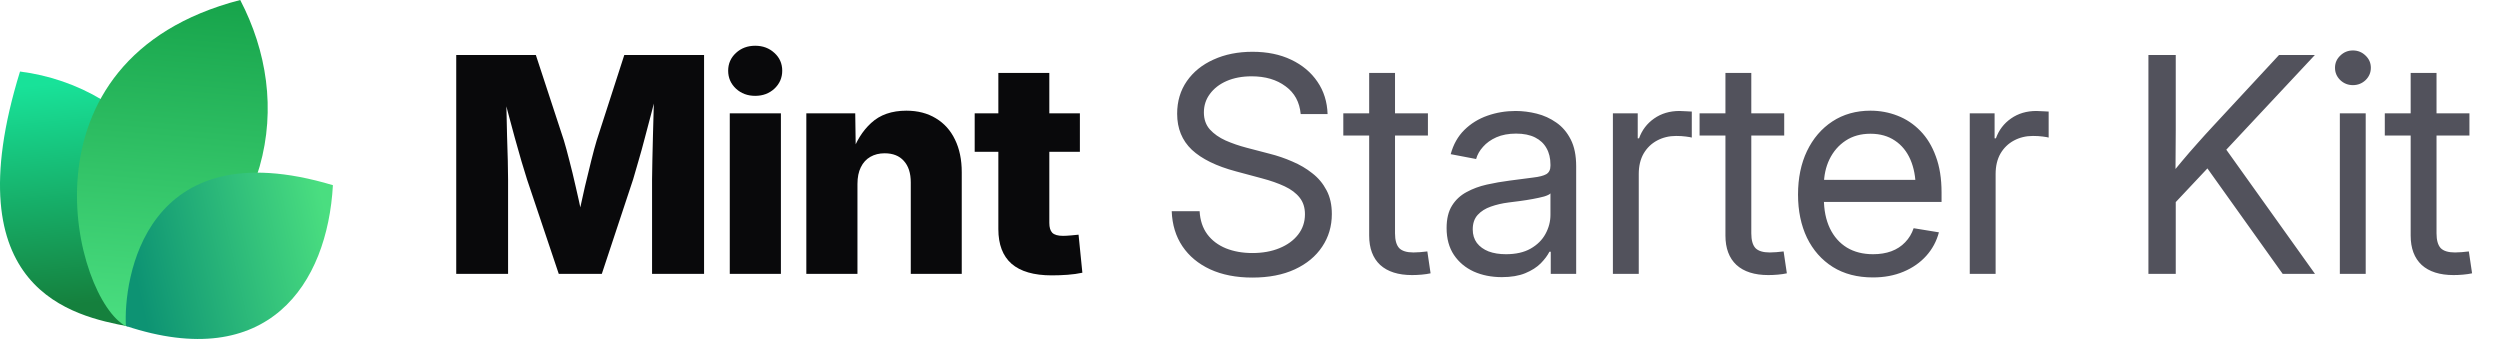
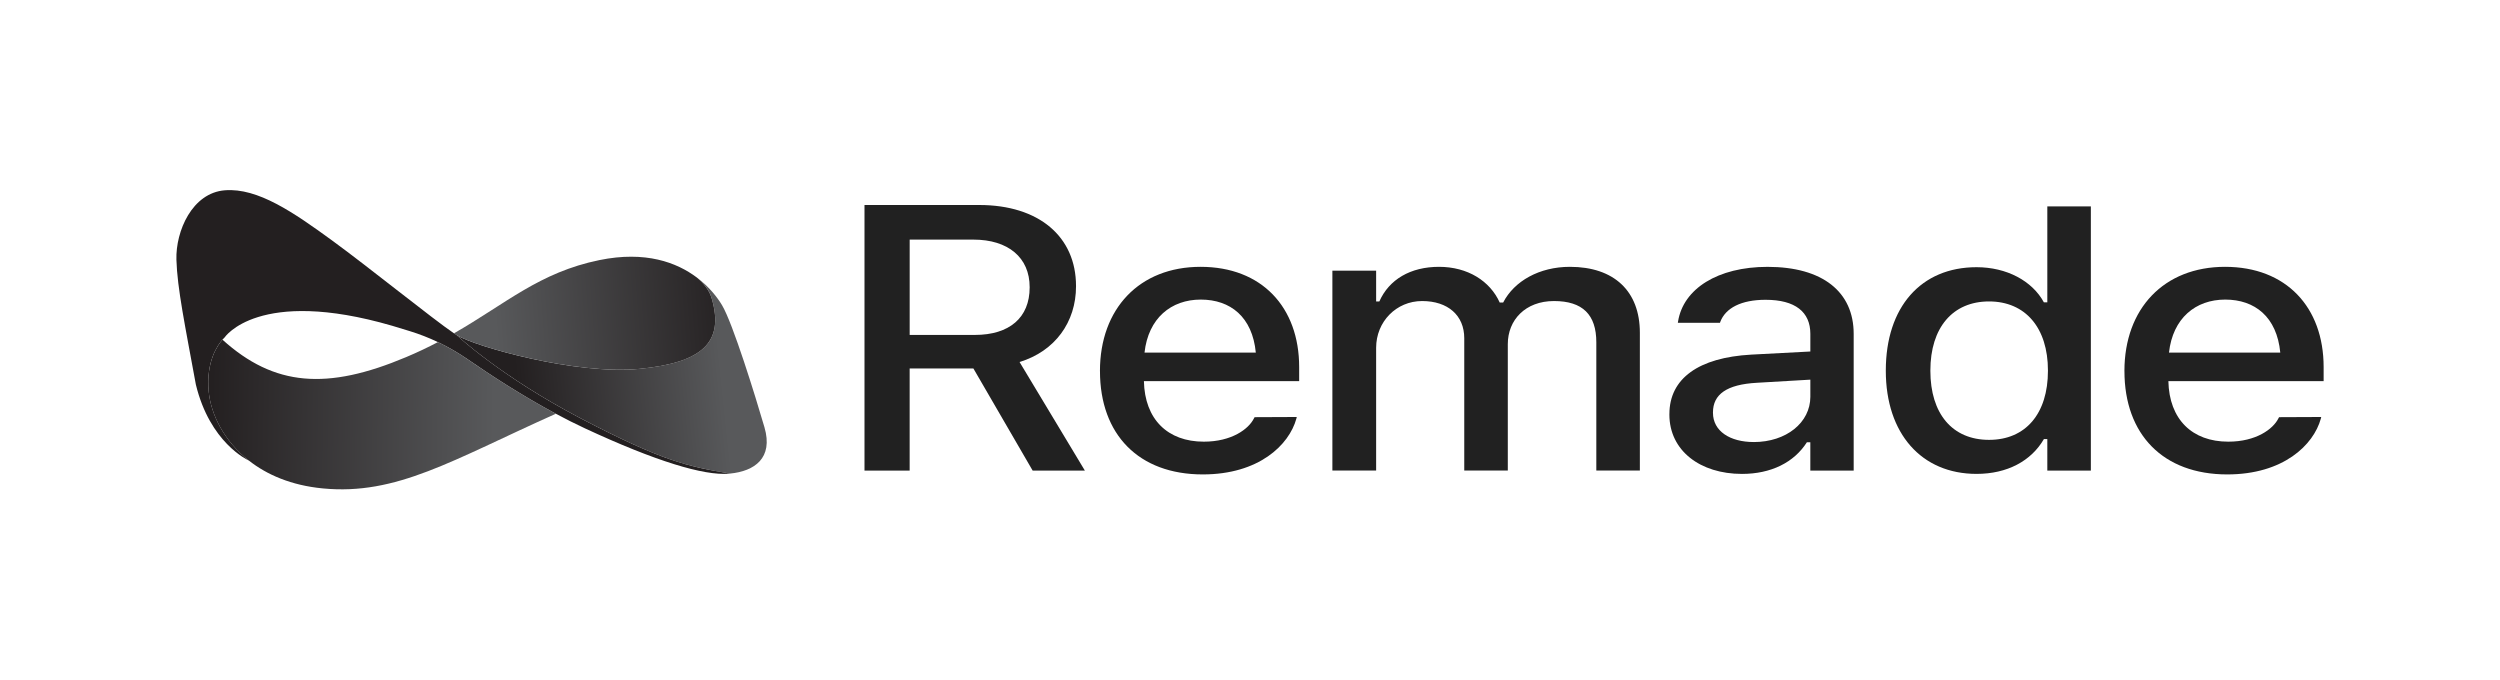
- <svg xmlns="http://www.w3.org/2000/svg" width="177" height="24" viewBox="0 0 177 24" fill="none">
-   <path d="M9.061 23.108C5.268 22.377 -3.391 20.627 1.417 5.064C9.634 6.099 16.973 14.064 9.061 23.108Z" fill="url(#paint0_linear_17557_2020)" />
-   <path d="M8.919 23.094C5.276 21.222 0.784 4.209 17.007 0C20.757 7.193 19.621 16.545 8.919 23.094Z" fill="url(#paint1_linear_17557_2020)" />
-   <path d="M8.914 23.079C8.735 19.882 10.159 9.085 23.57 13.111C23.181 20.123 18.984 26.418 8.914 23.079Z" fill="url(#paint2_linear_17557_2020)" />
-   <path d="M32.301 19.392V3.894H37.938L39.925 9.948C40.036 10.315 40.164 10.787 40.31 11.362C40.462 11.938 40.611 12.552 40.757 13.204C40.91 13.855 41.048 14.483 41.173 15.086C41.305 15.682 41.412 16.192 41.495 16.615H40.695C40.771 16.192 40.871 15.682 40.996 15.086C41.128 14.49 41.267 13.866 41.412 13.214C41.565 12.562 41.714 11.948 41.86 11.373C42.005 10.79 42.133 10.315 42.244 9.948L44.2 3.894H49.848V19.392H46.166V12.704C46.166 12.357 46.173 11.917 46.187 11.383C46.2 10.849 46.214 10.27 46.228 9.646C46.249 9.022 46.266 8.391 46.28 7.753C46.301 7.115 46.311 6.519 46.311 5.964H46.623C46.485 6.561 46.332 7.181 46.166 7.826C45.999 8.471 45.833 9.102 45.666 9.719C45.507 10.336 45.351 10.901 45.198 11.414C45.053 11.928 44.928 12.357 44.824 12.704L42.608 19.392H39.561L37.314 12.704C37.203 12.357 37.072 11.928 36.919 11.414C36.773 10.901 36.614 10.34 36.441 9.729C36.274 9.112 36.104 8.481 35.931 7.836C35.764 7.192 35.608 6.567 35.463 5.964H35.827C35.834 6.512 35.844 7.105 35.858 7.743C35.872 8.374 35.886 9.005 35.9 9.636C35.92 10.26 35.938 10.839 35.952 11.373C35.965 11.907 35.972 12.351 35.972 12.704V19.392H32.301ZM51.668 19.392V8.024H55.288V19.392H51.668ZM53.468 6.786C52.927 6.786 52.473 6.616 52.105 6.276C51.738 5.93 51.554 5.507 51.554 5.007C51.554 4.508 51.738 4.088 52.105 3.749C52.473 3.409 52.927 3.239 53.468 3.239C54.009 3.239 54.463 3.409 54.83 3.749C55.198 4.082 55.382 4.501 55.382 5.007C55.382 5.507 55.198 5.93 54.83 6.276C54.463 6.616 54.009 6.786 53.468 6.786ZM60.708 13.027V19.392H57.088V8.024H60.551L60.593 10.967H60.281C60.593 10.024 61.061 9.268 61.685 8.7C62.309 8.124 63.138 7.836 64.171 7.836C64.975 7.836 65.672 8.017 66.262 8.377C66.851 8.731 67.302 9.234 67.614 9.885C67.933 10.537 68.092 11.307 68.092 12.194V19.392H64.483V12.912C64.483 12.26 64.32 11.754 63.994 11.394C63.675 11.033 63.221 10.853 62.632 10.853C62.25 10.853 61.914 10.936 61.623 11.102C61.332 11.269 61.106 11.515 60.947 11.841C60.787 12.16 60.708 12.555 60.708 13.027ZM76.456 8.024V10.749H69.008V8.024H76.456ZM70.683 5.163H74.292V15.783C74.292 16.102 74.361 16.334 74.5 16.48C74.646 16.625 74.899 16.698 75.259 16.698C75.405 16.698 75.596 16.688 75.831 16.667C76.074 16.646 76.251 16.629 76.362 16.615L76.632 19.309C76.313 19.378 75.963 19.427 75.582 19.455C75.207 19.482 74.836 19.496 74.469 19.496C73.2 19.496 72.25 19.222 71.619 18.674C70.995 18.127 70.683 17.308 70.683 16.22V5.163Z" fill="#09090B" />
-   <path d="M88.667 19.652C87.523 19.652 86.528 19.458 85.682 19.07C84.843 18.681 84.188 18.137 83.716 17.437C83.245 16.736 82.992 15.908 82.957 14.951H84.933C84.968 15.596 85.148 16.14 85.474 16.584C85.8 17.021 86.24 17.354 86.795 17.582C87.35 17.804 87.974 17.915 88.667 17.915C89.388 17.915 90.026 17.801 90.581 17.572C91.143 17.343 91.583 17.024 91.902 16.615C92.228 16.199 92.391 15.717 92.391 15.169C92.391 14.698 92.266 14.306 92.017 13.994C91.767 13.675 91.413 13.408 90.956 13.193C90.498 12.978 89.954 12.787 89.323 12.621L87.502 12.132C86.123 11.765 85.082 11.255 84.382 10.603C83.689 9.944 83.342 9.095 83.342 8.055C83.342 7.174 83.571 6.404 84.028 5.746C84.486 5.087 85.117 4.577 85.921 4.217C86.726 3.849 87.645 3.666 88.678 3.666C89.718 3.666 90.63 3.853 91.413 4.227C92.204 4.602 92.824 5.122 93.275 5.787C93.726 6.446 93.965 7.209 93.993 8.076H92.089C92.013 7.23 91.656 6.574 91.018 6.11C90.387 5.638 89.586 5.403 88.615 5.403C87.95 5.403 87.36 5.513 86.847 5.735C86.341 5.957 85.946 6.262 85.661 6.651C85.377 7.032 85.235 7.469 85.235 7.961C85.235 8.447 85.377 8.849 85.661 9.168C85.946 9.48 86.317 9.74 86.774 9.948C87.232 10.149 87.724 10.319 88.251 10.457L89.884 10.884C90.439 11.023 90.977 11.206 91.496 11.435C92.023 11.657 92.495 11.934 92.911 12.267C93.334 12.593 93.67 12.995 93.92 13.474C94.17 13.945 94.294 14.504 94.294 15.149C94.294 16.015 94.066 16.788 93.608 17.468C93.157 18.148 92.512 18.681 91.673 19.07C90.834 19.458 89.832 19.652 88.667 19.652ZM101.097 8.024V9.594H95.106V8.024H101.097ZM96.937 5.163H98.767V16.521C98.767 17 98.865 17.347 99.059 17.562C99.26 17.77 99.6 17.874 100.078 17.874C100.21 17.874 100.366 17.867 100.546 17.853C100.733 17.832 100.903 17.815 101.056 17.801L101.285 19.351C101.097 19.392 100.886 19.423 100.65 19.444C100.414 19.465 100.189 19.475 99.974 19.475C98.996 19.475 98.244 19.236 97.717 18.758C97.197 18.272 96.937 17.579 96.937 16.677V5.163ZM106.33 19.621C105.595 19.621 104.932 19.489 104.343 19.226C103.754 18.955 103.285 18.564 102.939 18.05C102.592 17.53 102.419 16.896 102.419 16.147C102.419 15.495 102.547 14.965 102.804 14.556C103.06 14.146 103.403 13.828 103.833 13.599C104.263 13.363 104.742 13.186 105.269 13.068C105.796 12.95 106.333 12.857 106.881 12.787C107.574 12.69 108.132 12.617 108.555 12.569C108.978 12.52 109.287 12.441 109.481 12.33C109.675 12.212 109.772 12.014 109.772 11.737V11.654C109.772 11.203 109.679 10.815 109.492 10.489C109.311 10.163 109.041 9.91 108.68 9.729C108.32 9.549 107.872 9.459 107.338 9.459C106.805 9.459 106.34 9.546 105.945 9.719C105.556 9.892 105.241 10.118 104.998 10.395C104.755 10.665 104.593 10.953 104.509 11.258L102.71 10.915C102.897 10.222 103.22 9.65 103.677 9.199C104.135 8.748 104.679 8.412 105.31 8.19C105.941 7.968 106.607 7.857 107.307 7.857C107.8 7.857 108.295 7.92 108.795 8.044C109.301 8.169 109.765 8.381 110.188 8.679C110.611 8.97 110.951 9.369 111.208 9.875C111.464 10.374 111.593 11.005 111.593 11.768V19.392H109.793V17.822H109.7C109.568 18.085 109.363 18.359 109.086 18.643C108.809 18.921 108.444 19.153 107.994 19.34C107.543 19.527 106.988 19.621 106.33 19.621ZM106.621 17.998C107.321 17.998 107.904 17.867 108.368 17.603C108.84 17.333 109.19 16.986 109.419 16.563C109.654 16.133 109.772 15.682 109.772 15.211V13.692C109.703 13.769 109.554 13.841 109.325 13.911C109.096 13.973 108.829 14.032 108.524 14.088C108.226 14.143 107.921 14.192 107.609 14.233C107.304 14.275 107.033 14.309 106.798 14.337C106.354 14.393 105.938 14.49 105.549 14.628C105.168 14.76 104.86 14.954 104.624 15.211C104.388 15.467 104.27 15.811 104.27 16.241C104.27 16.615 104.367 16.934 104.561 17.198C104.762 17.461 105.04 17.662 105.393 17.801C105.747 17.933 106.156 17.998 106.621 17.998ZM114.193 19.392V8.024H115.951V9.792H116.045C116.253 9.209 116.61 8.741 117.116 8.388C117.622 8.034 118.219 7.857 118.905 7.857C119.058 7.857 119.217 7.864 119.384 7.878C119.55 7.885 119.682 7.892 119.779 7.899V9.74C119.716 9.719 119.578 9.695 119.363 9.667C119.155 9.639 118.922 9.625 118.666 9.625C118.174 9.625 117.726 9.733 117.324 9.948C116.922 10.163 116.603 10.471 116.367 10.874C116.138 11.276 116.024 11.758 116.024 12.319V19.392H114.193ZM126.322 8.024V9.594H120.33V8.024H126.322ZM122.161 5.163H123.992V16.521C123.992 17 124.089 17.347 124.283 17.562C124.484 17.77 124.824 17.874 125.302 17.874C125.434 17.874 125.59 17.867 125.77 17.853C125.958 17.832 126.127 17.815 126.28 17.801L126.509 19.351C126.322 19.392 126.11 19.423 125.874 19.444C125.639 19.465 125.413 19.475 125.198 19.475C124.221 19.475 123.468 19.236 122.941 18.758C122.421 18.272 122.161 17.579 122.161 16.677V5.163ZM132.604 19.642C131.502 19.642 130.555 19.396 129.765 18.903C128.974 18.404 128.364 17.714 127.934 16.834C127.511 15.946 127.3 14.927 127.3 13.775C127.3 12.611 127.511 11.584 127.934 10.697C128.364 9.802 128.964 9.102 129.734 8.596C130.51 8.089 131.408 7.836 132.428 7.836C133.1 7.836 133.738 7.954 134.341 8.19C134.952 8.426 135.489 8.783 135.954 9.261C136.425 9.74 136.793 10.343 137.056 11.071C137.327 11.792 137.462 12.645 137.462 13.63V14.296H128.433V12.735H136.463L135.631 13.297C135.631 12.541 135.506 11.876 135.257 11.3C135.007 10.725 134.643 10.277 134.165 9.958C133.686 9.632 133.107 9.469 132.428 9.469C131.748 9.469 131.162 9.632 130.67 9.958C130.177 10.284 129.796 10.725 129.526 11.279C129.262 11.827 129.13 12.441 129.13 13.12V14.046C129.13 14.864 129.273 15.572 129.557 16.168C129.841 16.757 130.243 17.211 130.763 17.53C131.283 17.842 131.901 17.998 132.615 17.998C133.093 17.998 133.523 17.929 133.905 17.79C134.293 17.645 134.619 17.433 134.882 17.156C135.153 16.879 135.354 16.546 135.486 16.157L137.275 16.449C137.108 17.08 136.81 17.634 136.38 18.113C135.95 18.591 135.413 18.966 134.768 19.236C134.123 19.507 133.402 19.642 132.604 19.642ZM139.459 19.392V8.024H141.217V9.792H141.311C141.519 9.209 141.876 8.741 142.382 8.388C142.888 8.034 143.485 7.857 144.171 7.857C144.324 7.857 144.483 7.864 144.649 7.878C144.816 7.885 144.948 7.892 145.045 7.899V9.74C144.982 9.719 144.844 9.695 144.629 9.667C144.421 9.639 144.188 9.625 143.932 9.625C143.439 9.625 142.992 9.733 142.59 9.948C142.188 10.163 141.869 10.471 141.633 10.874C141.404 11.276 141.29 11.758 141.29 12.319V19.392H139.459ZM153.429 14.961V12.715C153.783 12.257 154.136 11.82 154.49 11.404C154.844 10.981 155.204 10.565 155.572 10.156C155.939 9.74 156.314 9.327 156.695 8.918L161.355 3.894H163.893L157.277 10.967H157.184L153.429 14.961ZM152.108 19.392V3.894H154.043V9.241L154.022 12.559L154.043 13.505V19.392H152.108ZM161.615 19.392L155.967 11.477L157.173 9.969L163.903 19.392H161.615ZM165.661 19.392V8.024H167.492V19.392H165.661ZM166.587 6.027C166.24 6.027 165.942 5.909 165.692 5.673C165.443 5.43 165.318 5.139 165.318 4.799C165.318 4.459 165.443 4.172 165.692 3.936C165.942 3.693 166.24 3.572 166.587 3.572C166.934 3.572 167.232 3.693 167.482 3.936C167.731 4.172 167.856 4.459 167.856 4.799C167.856 5.139 167.731 5.43 167.482 5.673C167.232 5.909 166.934 6.027 166.587 6.027ZM174.836 8.024V9.594H168.844V8.024H174.836ZM170.675 5.163H172.506V16.521C172.506 17 172.603 17.347 172.797 17.562C172.998 17.77 173.338 17.874 173.816 17.874C173.948 17.874 174.104 17.867 174.284 17.853C174.472 17.832 174.641 17.815 174.794 17.801L175.023 19.351C174.836 19.392 174.624 19.423 174.388 19.444C174.153 19.465 173.927 19.475 173.712 19.475C172.735 19.475 171.982 19.236 171.455 18.758C170.935 18.272 170.675 17.579 170.675 16.677V5.163Z" fill="#52525C" />
+ <svg xmlns="http://www.w3.org/2000/svg" id="Layer_1" data-name="Layer 1" viewBox="0 0 1080 293.52">
  <defs>
-     <linearGradient id="paint0_linear_17557_2020" x1="3.776" y1="5.916" x2="5.232" y2="21.559" gradientUnits="userSpaceOnUse">
-       <stop stop-color="#18E299" />
-       <stop offset="1" stop-color="#15803D" />
+     <style>
+       .cls-1 {
+         fill: url(#linear-gradient-2);
+       }
+ 
+       .cls-2 {
+         fill: #212121;
+       }
+ 
+       .cls-3 {
+         clip-path: url(#clippath);
+       }
+ 
+       .cls-4 {
+         fill: none;
+       }
+ 
+       .cls-5 {
+         fill: url(#linear-gradient-3);
+       }
+ 
+       .cls-6 {
+         fill: url(#linear-gradient);
+       }
+ 
+       .cls-7 {
+         fill: #231f20;
+       }
+     </style>
+     <clipPath id="clippath">
+       <rect class="cls-4" x="393.24" y="-393.24" width="293.52" height="1080" transform="translate(686.76 -393.24) rotate(90)" />
+     </clipPath>
+     <linearGradient id="linear-gradient" x1="397.32" y1="128.57" x2="541.92" y2="129.15" gradientTransform="translate(-250.89 45.47) rotate(.71) scale(.86 1)" gradientUnits="userSpaceOnUse">
+       <stop offset="0" stop-color="#231f20" />
+       <stop offset="1" stop-color="#58595b" />
    </linearGradient>
-     <linearGradient id="paint1_linear_17557_2020" x1="12.171" y1="-0.718" x2="10.19" y2="22.983" gradientUnits="userSpaceOnUse">
-       <stop stop-color="#16A34A" />
-       <stop offset="1" stop-color="#4ADE80" />
+     <linearGradient id="linear-gradient-2" x1="554.27" y1="123.5" x2="656.07" y2="109.48" gradientTransform="translate(-250.89 45.47) rotate(.71) scale(.86 1)" gradientUnits="userSpaceOnUse">
+       <stop offset="0" stop-color="#231f20" />
+       <stop offset="1" stop-color="#58595b" />
    </linearGradient>
-     <linearGradient id="paint2_linear_17557_2020" x1="23.133" y1="15.353" x2="9.338" y2="18.52" gradientUnits="userSpaceOnUse">
-       <stop stop-color="#4ADE80" />
-       <stop offset="1" stop-color="#0D9373" />
+     <linearGradient id="linear-gradient-3" x1="662.28" y1="77.86" x2="542.01" y2="90.46" gradientTransform="translate(-250.89 45.47) rotate(.71) scale(.86 1)" gradientUnits="userSpaceOnUse">
+       <stop offset="0" stop-color="#231f20" />
+       <stop offset="1" stop-color="#58595b" />
    </linearGradient>
  </defs>
+   <g class="cls-3">
+     <g>
+       <g>
+         <path class="cls-2" d="M373.47,88.56h49.56c25.78,0,41.81,13.68,41.81,34.99v.16c0,15.43-9.06,27.99-24.39,32.68l28.22,46.91h-22.56l-25.61-44.13h-27.53v44.13h-19.51V88.56Zm47.65,56.13c14.98,0,23.69-7.47,23.69-20.51v-.16c0-12.72-9.23-20.51-24.3-20.51h-27.53v41.19h28.14Z" />
+         <path class="cls-2" d="M475.18,160.35v-.08c0-26.95,17.07-45,43.47-45s42.59,17.41,42.59,43.33v6.04h-67.07c.35,16.54,10.28,26.16,25.87,26.16,12.11,0,19.34-5.49,21.6-9.94l.35-.64,18.21-.08-.17,.72c-3.14,11.37-16.2,24.09-40.42,24.09-27.7,0-44.42-17.25-44.42-44.61Zm19.25-8.03h48.08c-1.48-15.43-10.98-22.9-23.78-22.9s-22.65,8.03-24.3,22.9Z" />
+         <path class="cls-2" d="M575.59,116.94h18.9v13.28h1.39c4.18-9.46,13.41-14.95,25.78-14.95s22.04,6.12,26.22,15.43h1.48c4.79-9.3,15.68-15.43,28.83-15.43,19.08,0,30.23,10.49,30.23,28.46v59.55h-18.81v-55.42c0-11.93-5.92-17.81-18.29-17.81s-19.95,8.19-19.95,18.61v54.62h-18.81v-57.17c0-9.86-7.06-16.06-18.21-16.06s-19.86,8.91-19.86,20.2v53.03h-18.9V116.94Z" />
+         <path class="cls-2" d="M721.18,179.04v-.16c0-15.43,12.72-24.41,35.28-25.68l25.61-1.35v-7.63c0-9.46-6.53-14.71-19.34-14.71-10.45,0-17.33,3.5-19.6,9.62l-.09,.32h-18.21l.09-.56c2.26-14.15,17.16-23.61,38.67-23.61,23.78,0,37.2,10.81,37.2,28.94v59.08h-18.73v-12.25h-1.48c-5.57,8.75-15.5,13.68-28.05,13.68-18.03,0-31.36-10.02-31.36-25.68Zm36.41,11.93c14.11,0,24.48-8.43,24.48-19.56v-7.4l-23.08,1.35c-13.07,.72-18.99,5.01-18.99,12.8v.16c0,7.95,7.4,12.64,17.6,12.64Z" />
+         <path class="cls-2" d="M814.67,160.2v-.16c0-27.35,15.16-44.61,39.2-44.61,12.98,0,24.04,5.88,29.09,15.19h1.48v-41.47h18.81v114.14h-18.81v-13.6h-1.48c-5.49,9.46-15.85,15.03-29.09,15.03-23.78,0-39.2-17.41-39.2-44.53Zm70.04,0v-.16c0-18.45-9.76-29.82-25.44-29.82s-25.35,11.29-25.35,29.82v.16c0,18.53,9.49,29.82,25.35,29.82s25.44-11.37,25.44-29.82Z" />
+         <path class="cls-2" d="M917.75,160.35v-.08c0-26.95,17.07-45,43.47-45s42.59,17.41,42.59,43.33v6.04h-67.07c.35,16.54,10.28,26.16,25.87,26.16,12.11,0,19.34-5.49,21.6-9.94l.35-.64,18.21-.08-.17,.72c-3.14,11.37-16.2,24.09-40.42,24.09-27.7,0-44.42-17.25-44.42-44.61Zm19.25-8.03h48.08c-1.48-15.43-10.98-22.9-23.78-22.9s-22.65,8.03-24.3,22.9Z" />
+       </g>
+       <g>
+         <path class="cls-6" d="M240.12,178.74c-44.8,20.03-68.72,35.36-100.74,32.25-13.6-1.32-24.11-5.92-31.86-12.02,0,0,0,0-.02,0-10.98-8.63-16.42-20.25-17.34-29.76-1.24-12.9,3.83-20.08,5.94-22.47,22.41,20.23,45.22,21.92,79.36,7.53,4.94-2.08,9.48-4.25,13.7-6.47,4.51,2.14,8.88,4.68,13.08,7.58,9.09,6.28,22.96,15.38,37.87,23.37Z" />
+         <path class="cls-1" d="M315.41,204.58c-18.42-3.04-29.53-5.55-64.33-23.74-34.8-18.18-53.87-36.13-53.87-36.13,7.91,5.01,51.75,17.35,79.06,14.63,27.32-2.72,36.63-11.56,31.23-30.32-1.03-3.57-3.34-6.58-6.43-9.12,5.53,4.16,9,8.86,10.84,11.93,4.68,7.84,14.35,39.1,18.34,52.77,3.9,13.4-4.4,18.95-14.83,19.98Z" />
+         <path class="cls-5" d="M276.27,159.35c-27.32,2.72-71.16-9.62-79.06-14.63-.33-.21-.7-.45-1.1-.72,22.54-12.9,36.95-26.33,62.83-31.64,19.96-4.09,33.45,1.04,42.03,7.48,.04,.02,.07,.04,.1,.08,3.09,2.55,5.41,5.56,6.43,9.12,5.4,18.75-3.9,27.6-31.23,30.32Z" />
+         <path class="cls-7" d="M315.41,204.58c-.2,.02-.4,.04-.6,.06-10.72,.89-31.51-5.35-62.13-19.6-4.22-1.96-8.42-4.09-12.56-6.31-14.91-7.99-28.78-17.09-37.87-23.37-4.2-2.9-8.57-5.44-13.08-7.58-3.94-1.88-7.98-3.45-12.1-4.72-2.49-.77-5.09-1.57-7.65-2.33-57.86-16.83-72.41,5.07-72.41,5.07,0,0-.35,.3-.9,.92-2.12,2.39-7.18,9.57-5.94,22.47,.92,9.51,6.36,21.13,17.34,29.76-.67-.3-16.83-7.76-22.9-32.83-4.67-25.51-8.05-41.64-8.4-53.94-.35-12.3,6.79-28.9,20.98-29.98,14.19-1.1,29.61,9.54,46.31,21.71,16,11.67,43.39,33.83,52.61,40.08,.4,.27,.77,.51,1.1,.72,0,0,19.07,17.95,53.87,36.13,34.8,18.18,45.92,20.7,64.33,23.74Z" />
+       </g>
+     </g>
+   </g>
</svg>
